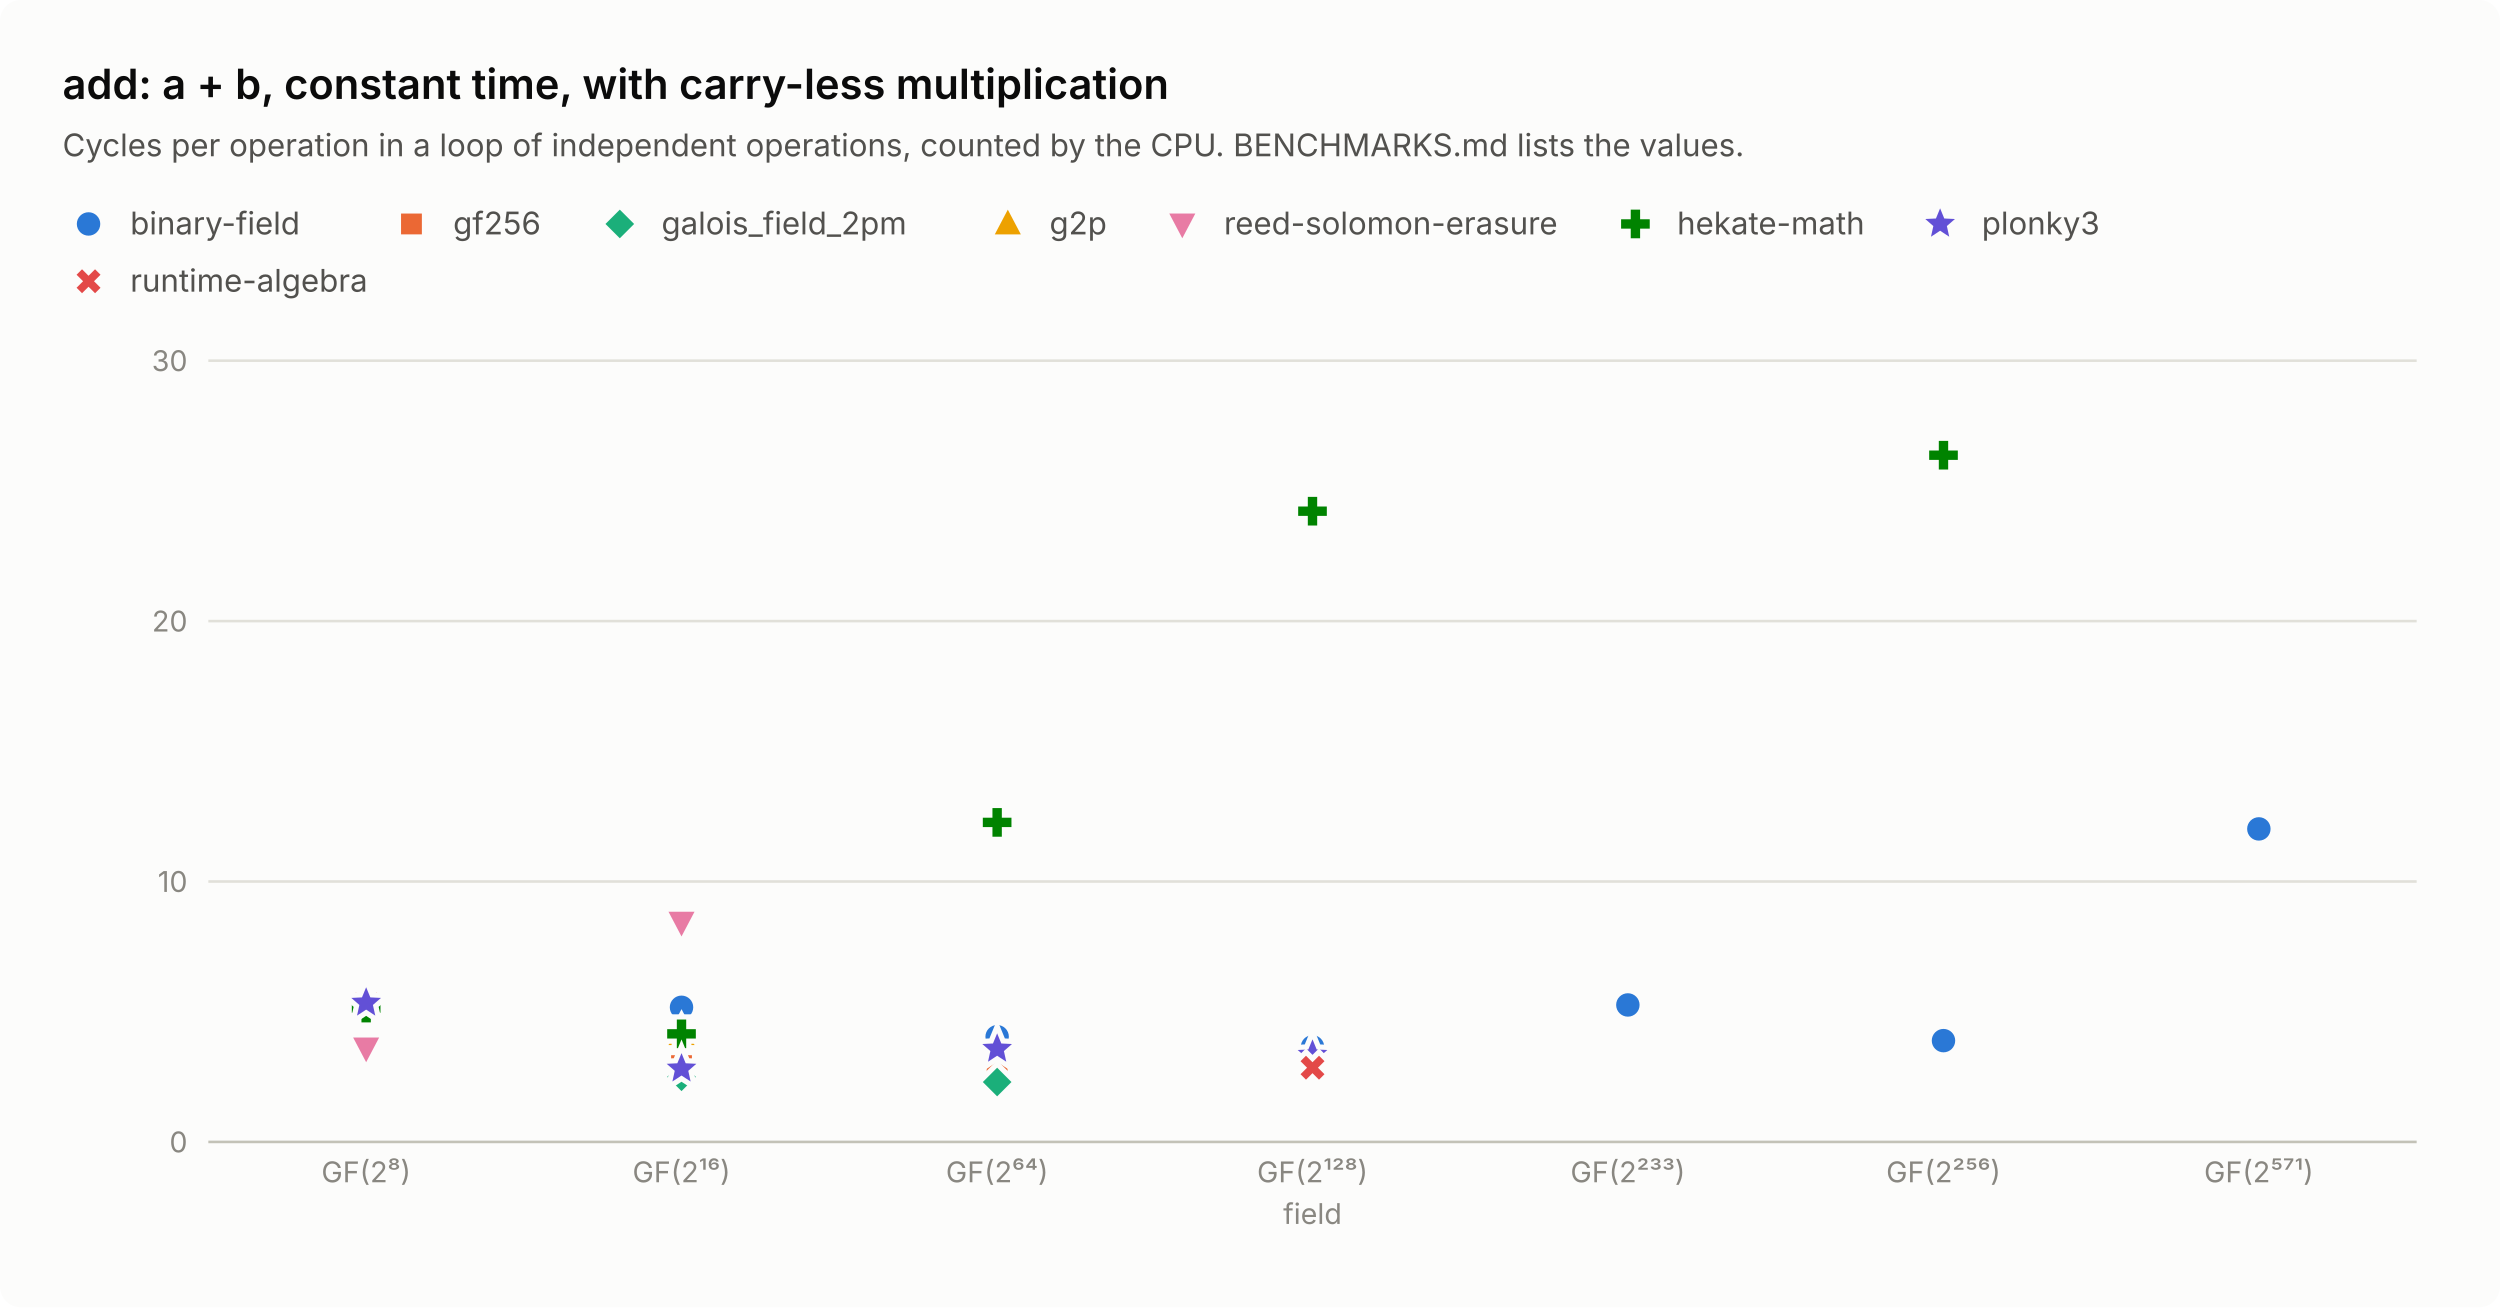
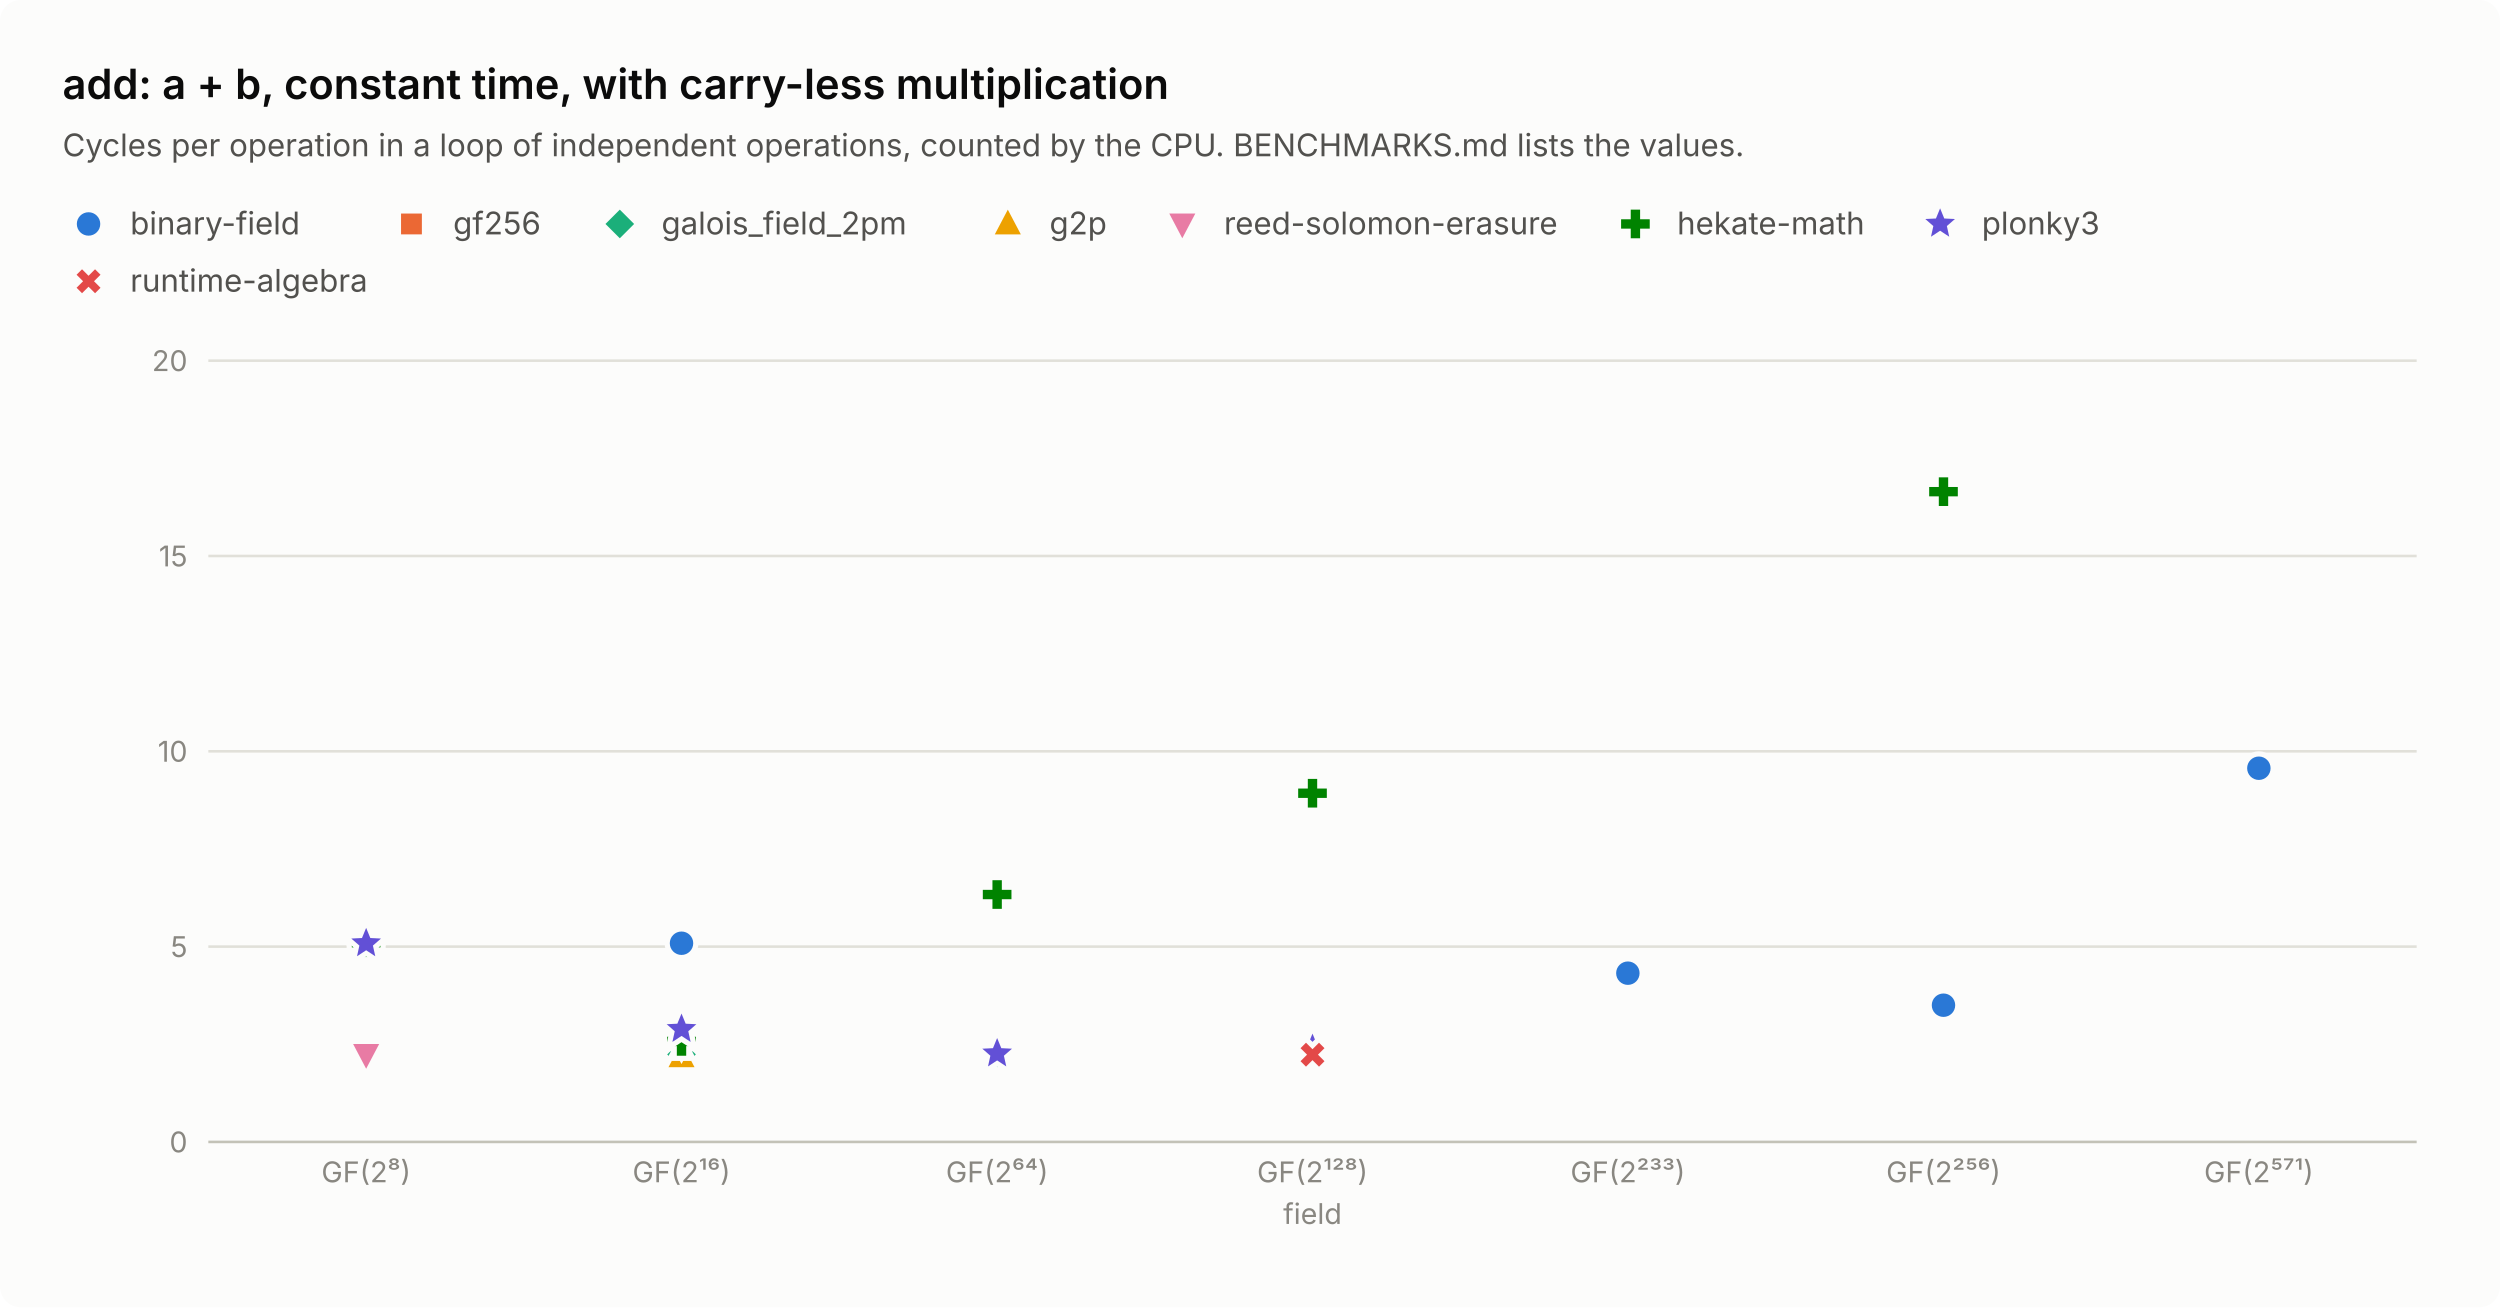
<svg xmlns="http://www.w3.org/2000/svg" width="960" height="502" viewBox="0 0 960 502" role="img" aria-labelledby="title description">
  <style>.grid,.axis{stroke-width:1}.title{font:600 16px system-ui, -apple-system, "Segoe UI", sans-serif}.subtitle,.legend{font:12px system-ui, -apple-system, "Segoe UI", sans-serif}.tick{font:11px system-ui, -apple-system, "Segoe UI", sans-serif;font-variant-numeric:tabular-nums}.line{fill:none;stroke-width:2;stroke-linejoin:round;stroke-linecap:round}.marker{stroke-width:4;paint-order:stroke}.surface{fill:#fcfcfb}.grid{stroke:#e1e0d9}.axis{stroke:#c3c2b7}.title{fill:#0b0b0b}.subtitle,.legend{fill:#52514e}.tick{fill:#898781}.marker{stroke:#fcfcfb}.c0 .line{stroke:#2a78d6}.c0 .marker{fill:#2a78d6}.c1 .line{stroke:#eb6834}.c1 .marker{fill:#eb6834}.c2 .line{stroke:#1baf7a}.c2 .marker{fill:#1baf7a}.c3 .line{stroke:#eda100}.c3 .marker{fill:#eda100}.c4 .line{stroke:#e87ba4}.c4 .marker{fill:#e87ba4}.c5 .line{stroke:#008300}.c5 .marker{fill:#008300}.c6 .line{stroke:#6250d6}.c6 .marker{fill:#6250d6}.c7 .line{stroke:#e34948}.c7 .marker{fill:#e34948}@media (prefers-color-scheme: dark){.surface{fill:#1a1a19}.grid{stroke:#2c2c2a}.axis{stroke:#383835}.title{fill:#f0efec}.subtitle,.legend{fill:#c3c2b7}.tick{fill:#898781}.marker{stroke:#1a1a19}.c0 .line{stroke:#3987e5}.c0 .marker{fill:#3987e5}.c1 .line{stroke:#d95926}.c1 .marker{fill:#d95926}.c2 .line{stroke:#199e70}.c2 .marker{fill:#199e70}.c3 .line{stroke:#c98500}.c3 .marker{fill:#c98500}.c4 .line{stroke:#d55181}.c4 .marker{fill:#d55181}.c5 .line{stroke:#008300}.c5 .marker{fill:#008300}.c6 .line{stroke:#9085e9}.c6 .marker{fill:#9085e9}.c7 .line{stroke:#e66767}.c7 .marker{fill:#e66767}}</style>
  <rect class="surface" width="960" height="502" rx="8" />
  <text class="title" x="24" y="38">add: a + b, constant time, with carry-less multiplication</text>
  <text class="subtitle" x="24" y="60">Cycles per operation in a loop of independent operations, counted by the CPU. BENCHMARKS.md lists the values.</text>
  <g class="c0">
    <path class="marker" transform="translate(34,86)" d="M0,-4.5A4.5,4.5 0 1 1 0,4.5A4.5,4.5 0 1 1 0,-4.5Z" />
  </g>
  <text class="legend" x="50" y="90">binary-field</text>
  <g class="c1">
    <path class="marker" transform="translate(158,86)" d="M-4,-4H4V4H-4Z" />
  </g>
  <text class="legend" x="174" y="90">gf256</text>
  <g class="c2">
    <path class="marker" transform="translate(238,86)" d="M0,-5.5L5.5,0L0,5.5L-5.5,0Z" />
  </g>
  <text class="legend" x="254" y="90">galois_field_2pm</text>
  <g class="c3">
    <path class="marker" transform="translate(387,86)" d="M0,-5.5L5,4H-5Z" />
  </g>
  <text class="legend" x="403" y="90">g2p</text>
  <g class="c4">
    <path class="marker" transform="translate(454,86)" d="M0,5.5L5,-4H-5Z" />
  </g>
  <text class="legend" x="470" y="90">reed-solomon-erasure</text>
  <g class="c5">
    <path class="marker" transform="translate(628,86)" d="M-1.8,-5.5H1.8V-1.8H5.5V1.8H1.8V5.5H-1.8V1.8H-5.5V-1.8H-1.8Z" />
  </g>
  <text class="legend" x="644" y="90">hekate-math</text>
  <g class="c6">
    <path class="marker" transform="translate(745,86)" d="M0,-6L1.6,-2.1L5.7,-1.9L2.6,0.8L3.5,4.9L0,2.6L-3.5,4.9L-2.6,0.8L-5.7,-1.9L-1.6,-2.1Z" />
  </g>
  <text class="legend" x="761" y="90">plonky3</text>
  <g class="c7">
    <path class="marker" transform="translate(34,108)" d="M-4.6,-2.5L-2.5,-4.6L0,-2.1L2.5,-4.6L4.6,-2.5L2.1,0L4.6,2.5L2.5,4.6L0,2.1L-2.5,4.6L-4.6,2.5L-2.1,0Z" />
  </g>
  <text class="legend" x="50" y="112">runtime-algebra</text>
  <text class="tick" x="72" y="442.5" text-anchor="end">0</text>
-   <path class="grid" d="M80,338.5H928" />
-   <text class="tick" x="72" y="342.5" text-anchor="end">10</text>
-   <path class="grid" d="M80,238.5H928" />
-   <text class="tick" x="72" y="242.5" text-anchor="end">20</text>
+   <path class="grid" d="M80,363.5H928" />
+   <text class="tick" x="72" y="367.5" text-anchor="end">5</text>
+   <path class="grid" d="M80,288.5H928" />
+   <text class="tick" x="72" y="292.5" text-anchor="end">10</text>
+   <path class="grid" d="M80,213.5H928" />
+   <text class="tick" x="72" y="217.5" text-anchor="end">15</text>
  <path class="grid" d="M80,138.5H928" />
-   <text class="tick" x="72" y="142.5" text-anchor="end">30</text>
+   <text class="tick" x="72" y="142.5" text-anchor="end">20</text>
  <path class="axis" d="M80,438.5H928" />
  <text class="tick" x="140.6" y="454" text-anchor="middle">GF(2⁸)</text>
  <text class="tick" x="261.7" y="454" text-anchor="middle">GF(2¹⁶)</text>
  <text class="tick" x="382.9" y="454" text-anchor="middle">GF(2⁶⁴)</text>
  <text class="tick" x="504.0" y="454" text-anchor="middle">GF(2¹²⁸)</text>
  <text class="tick" x="625.1" y="454" text-anchor="middle">GF(2²³³)</text>
  <text class="tick" x="746.3" y="454" text-anchor="middle">GF(2²⁵⁶)</text>
  <text class="tick" x="867.4" y="454" text-anchor="middle">GF(2⁵⁷¹)</text>
  <text class="tick" x="504.0" y="470" text-anchor="middle">field</text>
  <g class="c0">
-     <path class="marker" transform="translate(140.6,387.3)" d="M0,-4.5A4.5,4.5 0 1 1 0,4.5A4.5,4.5 0 1 1 0,-4.5Z" />
-     <path class="marker" transform="translate(261.7,386.8)" d="M0,-4.5A4.5,4.5 0 1 1 0,4.5A4.5,4.5 0 1 1 0,-4.5Z" />
-     <path class="marker" transform="translate(382.9,398.1)" d="M0,-4.5A4.5,4.5 0 1 1 0,4.5A4.5,4.5 0 1 1 0,-4.5Z" />
-     <path class="marker" transform="translate(504.0,402.0)" d="M0,-4.5A4.5,4.5 0 1 1 0,4.5A4.5,4.5 0 1 1 0,-4.5Z" />
-     <path class="marker" transform="translate(625.1,385.9)" d="M0,-4.5A4.5,4.5 0 1 1 0,4.5A4.5,4.5 0 1 1 0,-4.5Z" />
-     <path class="marker" transform="translate(746.3,399.6)" d="M0,-4.5A4.5,4.5 0 1 1 0,4.5A4.5,4.5 0 1 1 0,-4.5Z" />
-     <path class="marker" transform="translate(867.4,318.3)" d="M0,-4.5A4.5,4.5 0 1 1 0,4.5A4.5,4.5 0 1 1 0,-4.5Z" />
+     <path class="marker" transform="translate(140.6,362.3)" d="M0,-4.5A4.5,4.5 0 1 1 0,4.5A4.5,4.5 0 1 1 0,-4.5Z" />
+     <path class="marker" transform="translate(261.7,362.2)" d="M0,-4.5A4.5,4.5 0 1 1 0,4.5A4.5,4.5 0 1 1 0,-4.5Z" />
+     <path class="marker" transform="translate(382.9,404.3)" d="M0,-4.5A4.5,4.5 0 1 1 0,4.5A4.5,4.5 0 1 1 0,-4.5Z" />
+     <path class="marker" transform="translate(504.0,404.4)" d="M0,-4.5A4.5,4.5 0 1 1 0,4.5A4.5,4.5 0 1 1 0,-4.5Z" />
+     <path class="marker" transform="translate(625.1,373.7)" d="M0,-4.5A4.5,4.5 0 1 1 0,4.5A4.5,4.5 0 1 1 0,-4.5Z" />
+     <path class="marker" transform="translate(746.3,386.0)" d="M0,-4.5A4.5,4.5 0 1 1 0,4.5A4.5,4.5 0 1 1 0,-4.5Z" />
+     <path class="marker" transform="translate(867.4,295.0)" d="M0,-4.5A4.5,4.5 0 1 1 0,4.5A4.5,4.5 0 1 1 0,-4.5Z" />
  </g>
  <g class="c1">
-     <path class="marker" transform="translate(140.6,385.1)" d="M-4,-4H4V4H-4Z" />
-     <path class="marker" transform="translate(261.7,409.2)" d="M-4,-4H4V4H-4Z" />
-     <path class="marker" transform="translate(382.9,409.4)" d="M-4,-4H4V4H-4Z" />
+     <path class="marker" transform="translate(140.6,362.4)" d="M-4,-4H4V4H-4Z" />
+     <path class="marker" transform="translate(261.7,405.6)" d="M-4,-4H4V4H-4Z" />
+     <path class="marker" transform="translate(382.9,404.3)" d="M-4,-4H4V4H-4Z" />
  </g>
  <g class="c2">
-     <path class="marker" transform="translate(140.6,387.3)" d="M0,-5.5L5.5,0L0,5.5L-5.5,0Z" />
-     <path class="marker" transform="translate(261.7,413.5)" d="M0,-5.5L5.5,0L0,5.5L-5.5,0Z" />
-     <path class="marker" transform="translate(382.9,415.5)" d="M0,-5.5L5.5,0L0,5.5L-5.5,0Z" />
+     <path class="marker" transform="translate(140.6,362.2)" d="M0,-5.5L5.5,0L0,5.5L-5.5,0Z" />
+     <path class="marker" transform="translate(261.7,404.9)" d="M0,-5.5L5.5,0L0,5.5L-5.5,0Z" />
+     <path class="marker" transform="translate(382.9,404.3)" d="M0,-5.5L5.5,0L0,5.5L-5.5,0Z" />
  </g>
  <g class="c3">
-     <path class="marker" transform="translate(140.6,385.3)" d="M0,-5.5L5,4H-5Z" />
-     <path class="marker" transform="translate(261.7,397.3)" d="M0,-5.5L5,4H-5Z" />
+     <path class="marker" transform="translate(140.6,362.3)" d="M0,-5.5L5,4H-5Z" />
+     <path class="marker" transform="translate(261.7,405.8)" d="M0,-5.5L5,4H-5Z" />
  </g>
  <g class="c4">
-     <path class="marker" transform="translate(140.6,402.4)" d="M0,5.5L5,-4H-5Z" />
-     <path class="marker" transform="translate(261.7,354.1)" d="M0,5.5L5,-4H-5Z" />
+     <path class="marker" transform="translate(140.6,404.9)" d="M0,5.5L5,-4H-5Z" />
+     <path class="marker" transform="translate(261.7,398.8)" d="M0,5.5L5,-4H-5Z" />
  </g>
  <g class="c5">
-     <path class="marker" transform="translate(140.6,387.1)" d="M-1.8,-5.5H1.8V-1.8H5.5V1.8H1.8V5.5H-1.8V1.8H-5.5V-1.8H-1.8Z" />
-     <path class="marker" transform="translate(261.7,397.0)" d="M-1.8,-5.5H1.8V-1.8H5.5V1.8H1.8V5.5H-1.8V1.8H-5.5V-1.8H-1.8Z" />
-     <path class="marker" transform="translate(382.9,315.8)" d="M-1.8,-5.5H1.8V-1.8H5.5V1.8H1.8V5.5H-1.8V1.8H-5.5V-1.8H-1.8Z" />
-     <path class="marker" transform="translate(504.0,196.3)" d="M-1.8,-5.5H1.8V-1.8H5.5V1.8H1.8V5.5H-1.8V1.8H-5.5V-1.8H-1.8Z" />
-     <path class="marker" transform="translate(746.3,174.8)" d="M-1.8,-5.5H1.8V-1.8H5.5V1.8H1.8V5.5H-1.8V1.8H-5.5V-1.8H-1.8Z" />
+     <path class="marker" transform="translate(140.6,362.0)" d="M-1.8,-5.5H1.8V-1.8H5.5V1.8H1.8V5.5H-1.8V1.8H-5.5V-1.8H-1.8Z" />
+     <path class="marker" transform="translate(261.7,399.9)" d="M-1.8,-5.5H1.8V-1.8H5.5V1.8H1.8V5.5H-1.8V1.8H-5.5V-1.8H-1.8Z" />
+     <path class="marker" transform="translate(382.9,343.5)" d="M-1.8,-5.5H1.8V-1.8H5.5V1.8H1.8V5.5H-1.8V1.8H-5.5V-1.8H-1.8Z" />
+     <path class="marker" transform="translate(504.0,304.6)" d="M-1.8,-5.5H1.8V-1.8H5.5V1.8H1.8V5.5H-1.8V1.8H-5.5V-1.8H-1.8Z" />
+     <path class="marker" transform="translate(746.3,188.8)" d="M-1.8,-5.5H1.8V-1.8H5.5V1.8H1.8V5.5H-1.8V1.8H-5.5V-1.8H-1.8Z" />
  </g>
  <g class="c6">
-     <path class="marker" transform="translate(140.6,385.1)" d="M0,-6L1.6,-2.1L5.7,-1.9L2.6,0.8L3.5,4.9L0,2.6L-3.5,4.9L-2.6,0.8L-5.7,-1.9L-1.6,-2.1Z" />
-     <path class="marker" transform="translate(261.7,410.4)" d="M0,-6L1.6,-2.1L5.7,-1.9L2.6,0.8L3.5,4.9L0,2.6L-3.5,4.9L-2.6,0.8L-5.7,-1.9L-1.6,-2.1Z" />
-     <path class="marker" transform="translate(382.9,402.8)" d="M0,-6L1.6,-2.1L5.7,-1.9L2.6,0.8L3.5,4.9L0,2.6L-3.5,4.9L-2.6,0.8L-5.7,-1.9L-1.6,-2.1Z" />
-     <path class="marker" transform="translate(504.0,405.1)" d="M0,-6L1.6,-2.1L5.7,-1.9L2.6,0.8L3.5,4.9L0,2.6L-3.5,4.9L-2.6,0.8L-5.7,-1.9L-1.6,-2.1Z" />
+     <path class="marker" transform="translate(140.6,362.3)" d="M0,-6L1.6,-2.1L5.7,-1.9L2.6,0.8L3.5,4.9L0,2.6L-3.5,4.9L-2.6,0.8L-5.7,-1.9L-1.6,-2.1Z" />
+     <path class="marker" transform="translate(261.7,395.2)" d="M0,-6L1.6,-2.1L5.7,-1.9L2.6,0.8L3.5,4.9L0,2.6L-3.5,4.9L-2.6,0.8L-5.7,-1.9L-1.6,-2.1Z" />
+     <path class="marker" transform="translate(382.9,404.6)" d="M0,-6L1.6,-2.1L5.7,-1.9L2.6,0.8L3.5,4.9L0,2.6L-3.5,4.9L-2.6,0.8L-5.7,-1.9L-1.6,-2.1Z" />
+     <path class="marker" transform="translate(504.0,402.9)" d="M0,-6L1.6,-2.1L5.7,-1.9L2.6,0.8L3.5,4.9L0,2.6L-3.5,4.9L-2.6,0.8L-5.7,-1.9L-1.6,-2.1Z" />
  </g>
  <g class="c7">
-     <path class="marker" transform="translate(504.0,410.0)" d="M-4.6,-2.5L-2.5,-4.6L0,-2.1L2.5,-4.6L4.6,-2.5L2.1,0L4.6,2.5L2.5,4.6L0,2.1L-2.5,4.6L-4.6,2.5L-2.1,0Z" />
+     <path class="marker" transform="translate(504.0,405.0)" d="M-4.6,-2.5L-2.5,-4.6L0,-2.1L2.5,-4.6L4.6,-2.5L2.1,0L4.6,2.5L2.5,4.6L0,2.1L-2.5,4.6L-4.6,2.5L-2.1,0Z" />
  </g>
</svg>
